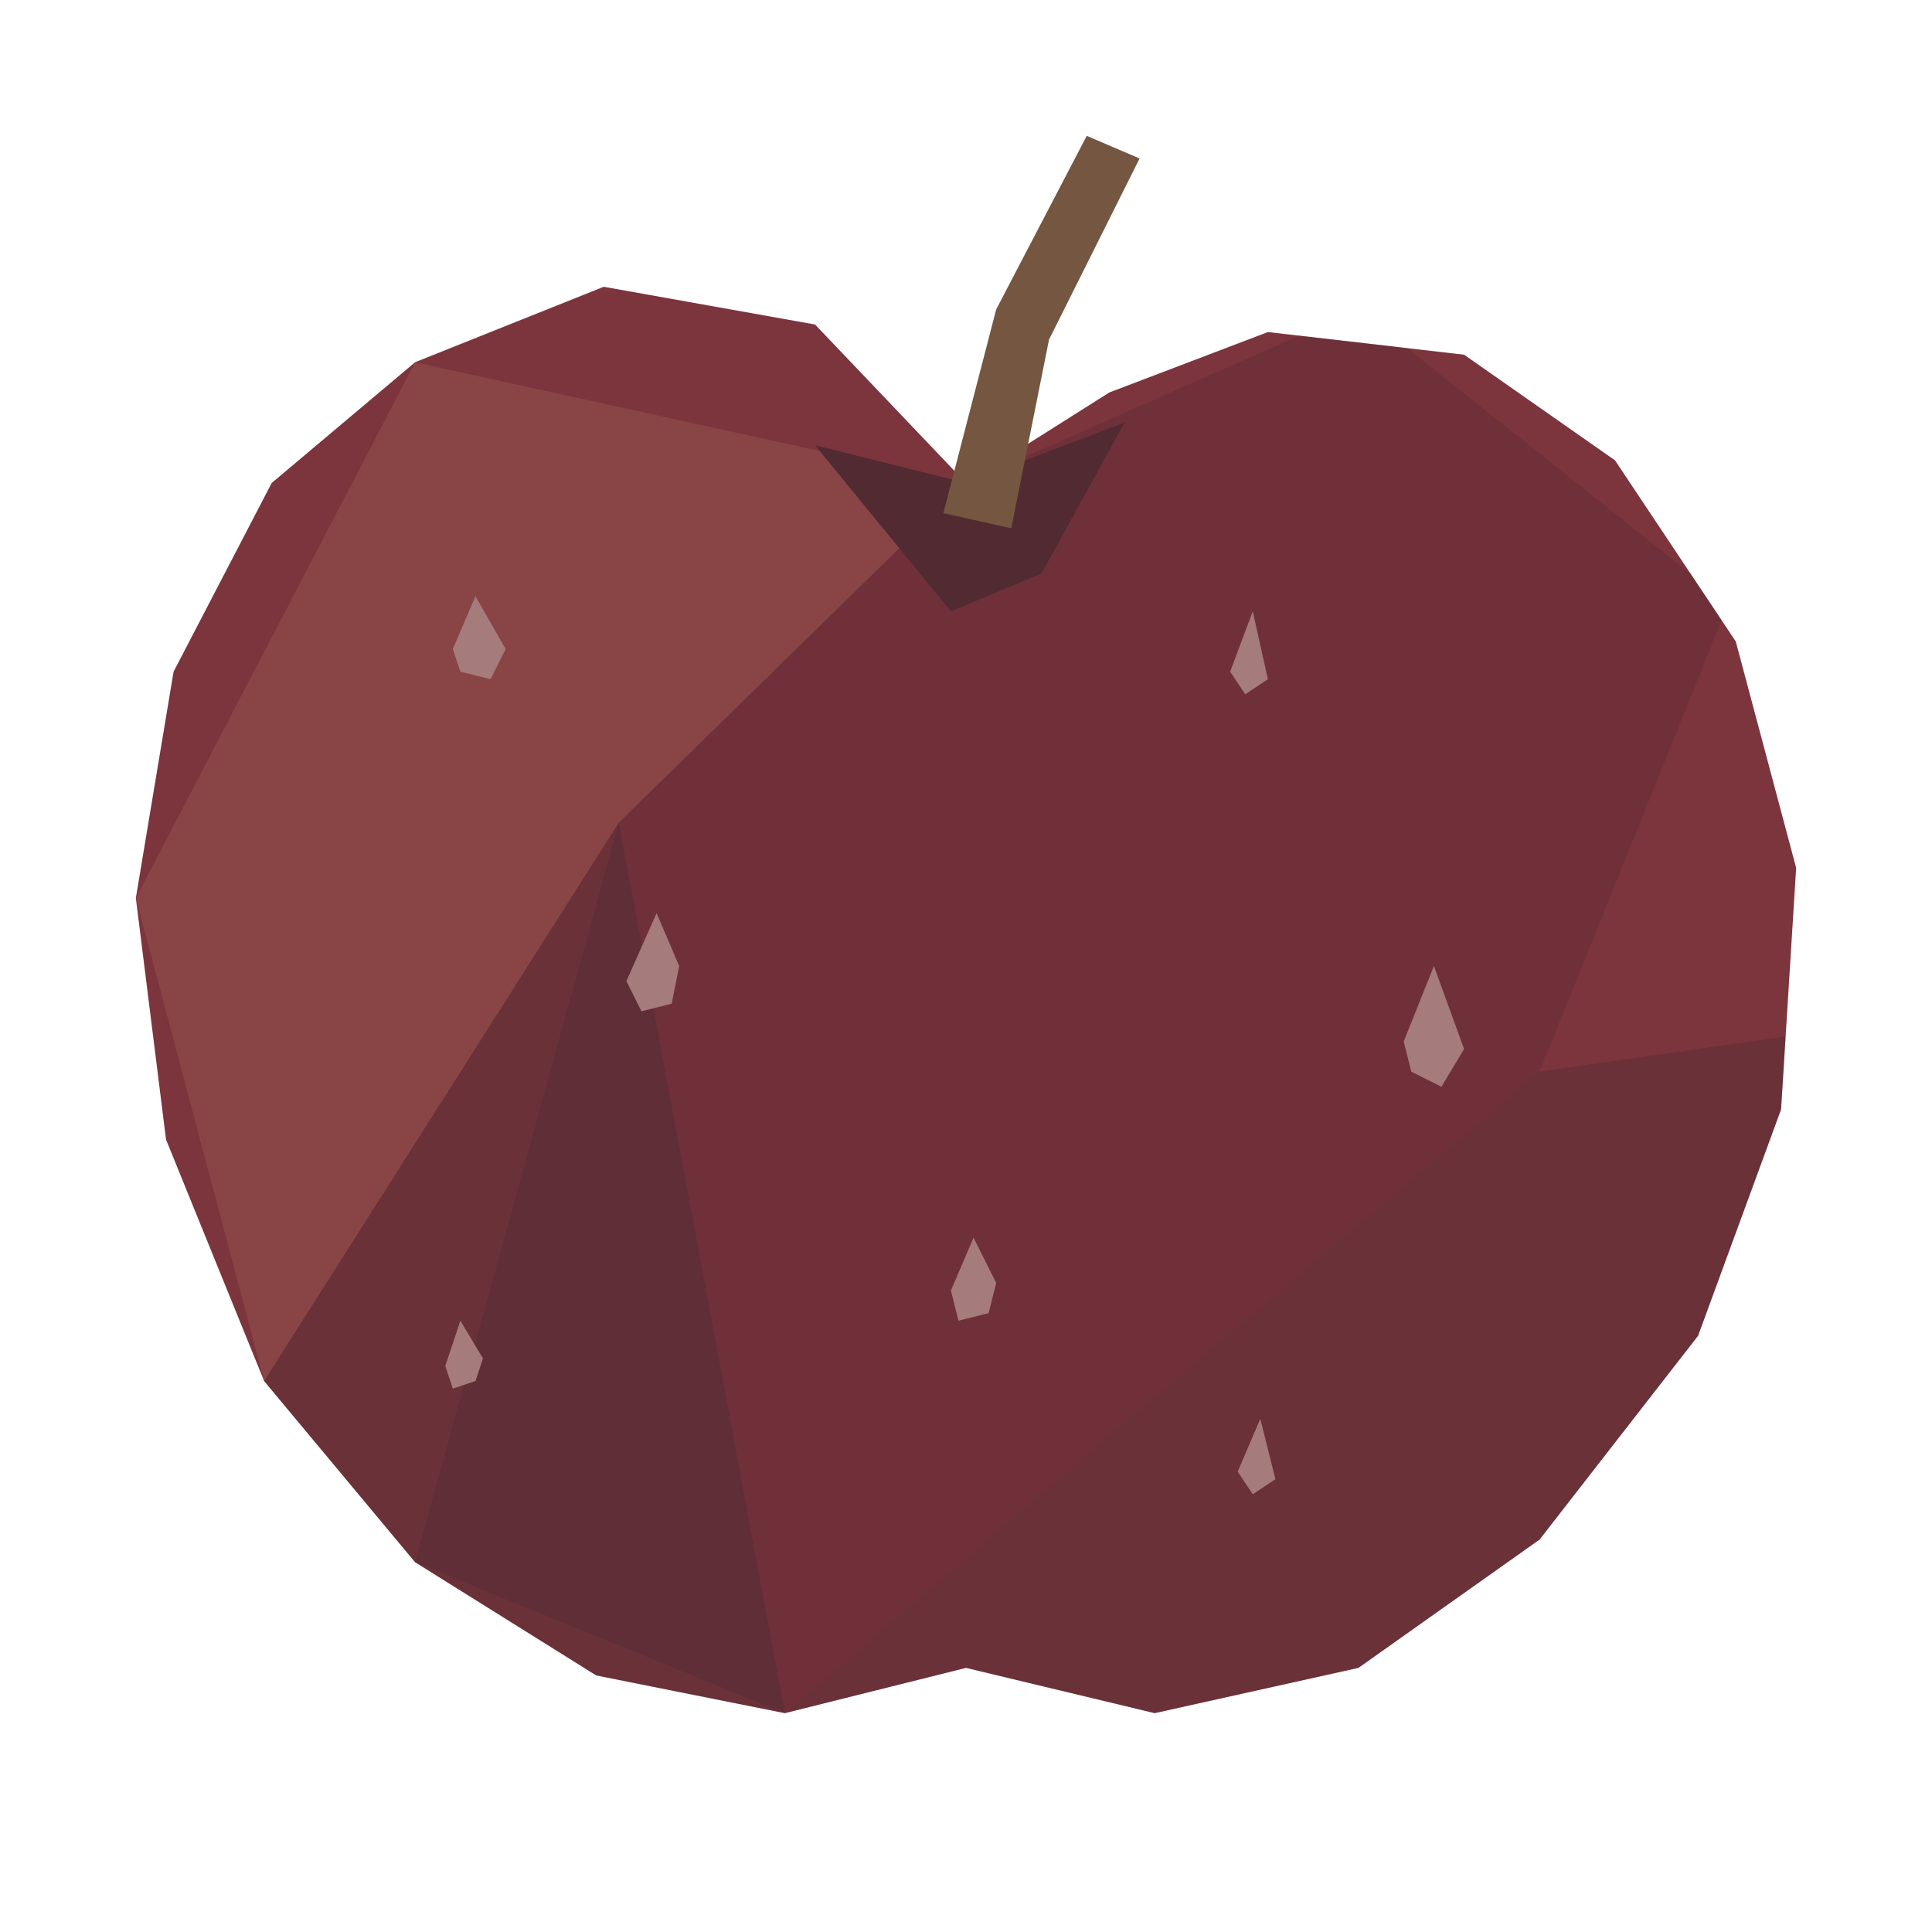
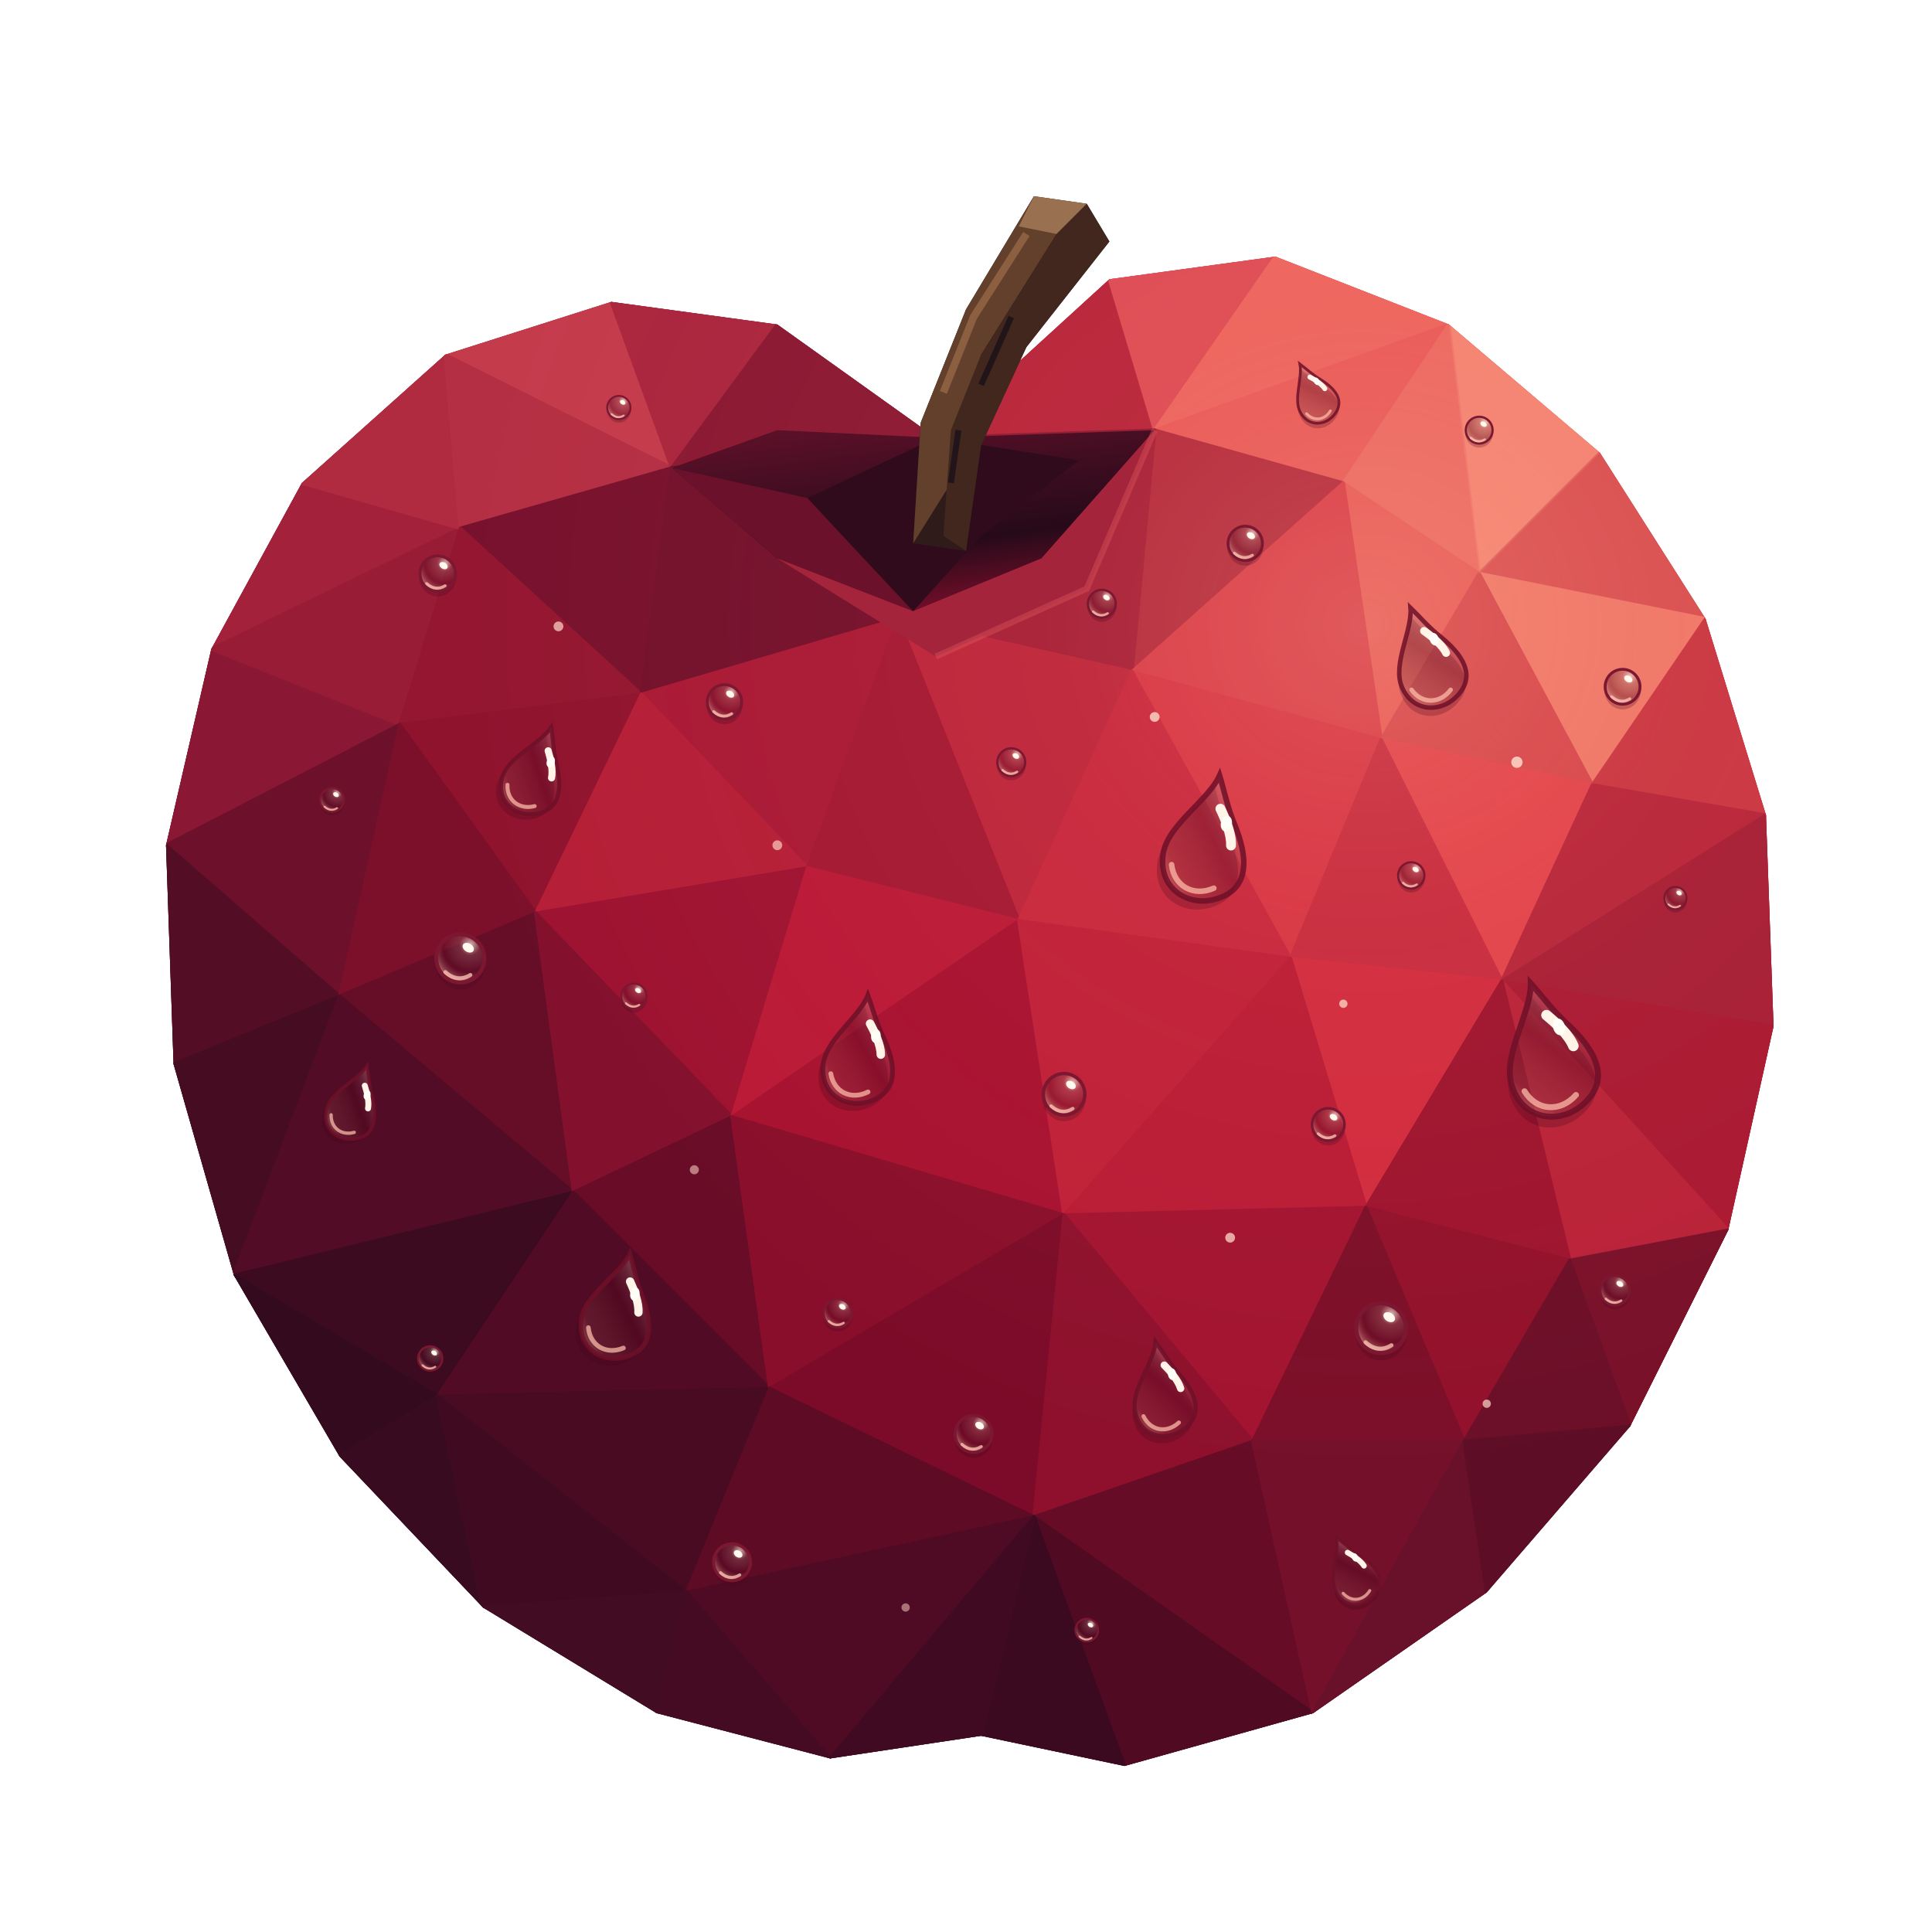
<svg xmlns="http://www.w3.org/2000/svg" viewBox="0 0 256 256">
  <defs>
-     <path id="apple" d="m128 64-20-21-28-5-25 10-19 16-13 25-5 30 4 32 13 32 20 24 24 15 25 5 24-6 25 6 27-6 24-17 21-27 11-30 2-32-8-30-16-24-20-14-26-3-21 8z" />
-     <clipPath id="shape">
-       <use href="#apple" />
+     <path id="am-body" d="M124 58 103 43 81 40 59 47 40 64 28 86 22 112 23 141 31 169 45 193 64 213 87 227 110 233 130 230 149 234 174 227 197 211 216 189 229 163 235 136 234 108 226 82 212 60 192 43 169 34 147 37Z" />
+     <clipPath id="am-clip">
+       <use href="#am-body" />
    </clipPath>
+     <radialGradient id="am-skin" cx=".74" cy=".25" r=".83">
+       <stop stop-color="#f77769" />
+       <stop offset=".28" stop-color="#cf273b" />
+       <stop offset=".64" stop-color="#900c2c" />
+       <stop offset="1" stop-color="#340c20" />
+     </radialGradient>
+     <radialGradient id="am-gloss" cx=".75" cy=".24" r=".58">
+       <stop stop-color="#ffcfac" stop-opacity=".19" />
+       <stop offset=".35" stop-color="#ff947c" stop-opacity=".06" />
+       <stop offset="1" stop-color="#ff947c" stop-opacity="0" />
+     </radialGradient>
+     <linearGradient id="am-well" x1=".25" y1="0" x2=".6" y2="1">
+       <stop stop-color="#5b1028" />
+       <stop offset=".65" stop-color="#260a19" />
+       <stop offset="1" stop-color="#790e2a" />
+     </linearGradient>
+     <linearGradient id="am-water" x1="0" y1="1" x2=".8" y2="0">
+       <stop stop-color="#ffd5c4" stop-opacity=".55" />
+       <stop offset=".23" stop-color="#f59083" stop-opacity=".12" />
+       <stop offset=".57" stop-color="#660622" stop-opacity=".16" />
+       <stop offset="1" stop-color="#ffe8dc" stop-opacity=".48" />
+     </linearGradient>
+     <radialGradient id="am-bead" cx=".7" cy=".22" r=".8">
+       <stop stop-color="#fff8ef" stop-opacity=".77" />
+       <stop offset=".27" stop-color="#ffd1be" stop-opacity=".16" />
+       <stop offset=".7" stop-color="#710a28" stop-opacity=".17" />
+       <stop offset="1" stop-color="#ffc2ac" stop-opacity=".5" />
+     </radialGradient>
+     <g id="am-drop">
+       <path d="M0-8C-.8-4.6-5.3-.6-5.1 3.1-4.9 7.4-.9 9 2.3 7.5 6.8 5.4 5.3 1.2 3.1-2.2 1.8-4.1.8-6.5 0-8Z" fill="#39061b" opacity=".24" transform="translate(-.5 1.2)" />
+       <path d="M0-8C-.8-4.6-5.3-.6-5.1 3.1-4.9 7.4-.9 9 2.3 7.5 6.8 5.4 5.3 1.2 3.1-2.2 1.8-4.1.8-6.5 0-8Z" fill="url(#am-water)" stroke="#6d1028" stroke-opacity=".85" stroke-width=".7" />
+       <path d="M-3.8 4.2C-3 6.8-.3 7.7 2 6.1" fill="none" stroke="#ffc0ac" stroke-opacity=".72" stroke-width=".7" stroke-linecap="round" />
+       <path d="M.9-3.9C1.8-2.7 2.9-1 3.1.4" fill="none" stroke="#fff4e7" stroke-width="1.25" stroke-linecap="round" />
+       <ellipse cx="2" cy="-2.2" rx=".7" ry="1" fill="#fffdf8" />
+     </g>
+     <g id="am-round">
+       <ellipse cy=".65" rx="3.5" ry="3.7" fill="#40071c" opacity=".25" />
+       <circle r="3.35" fill="url(#am-bead)" stroke="#7c1731" stroke-width=".55" />
+       <path d="M-2.1 1.9Q-.4 3.4 1.4 2.3" fill="none" stroke="#ffc7b5" stroke-opacity=".75" stroke-width=".55" stroke-linecap="round" />
+       <ellipse cx="1.1" cy="-1.5" rx=".85" ry=".6" transform="rotate(32 1.1 -1.5)" fill="#fff9ee" />
+     </g>
  </defs>
-   <use href="#apple" fill="#7c343d" />
-   <g clip-path="url(#shape)">
-     <path fill="#bd8165" opacity=".2" d="m18 119 37-71 73 16-46 45-47 74z" />
-     <path fill="#512a32" opacity=".32" d="m82 109 46-45 52-23 49 39-25 62-52 44-48 41-49-20z" />
-     <path fill="#38262b" opacity=".26" d="m35 183 47-74 22 118 48-41 52-44 35-5-11 40-22 28-26 17-27 6-25-6-24 6-25-5-24-15z" />
-     <path fill="#a57b7c" d="m63 79-3 7 1 3 4 1 2-4zm24 42-4 9 2 4 4-1 1-5zm79-40-3 8 2 3 3-2zm24 47-4 10 1 4 4 2 3-5zm-61 36-3 7 1 4 4-1 1-4zm-68 11-2 6 1 3 3-1 1-3zm106 13-3 7 2 3 3-2z" />
+   <use href="#am-body" fill="url(#am-skin)" />
+   <g clip-path="url(#am-clip)">
+     <g stroke-linejoin="round" stroke-width=".45">
+       <path fill="#8a1733" stroke="#8a1733" d="M22 112 28 86 53 96Z" />
+       <path fill="#a3213b" stroke="#a3213b" d="M28 86 40 64 61 70Z" />
+       <path fill="#991c36" stroke="#991c36" d="M28 86 61 70 53 96Z" />
+       <path fill="#b12b40" stroke="#b12b40" d="M40 64 59 47 61 70Z" />
+       <path fill="#c43b4c" stroke="#c43b4c" d="M59 47 81 40 89 62Z" />
+       <path fill="#b52f44" stroke="#b52f44" d="M59 47 89 62 61 70Z" />
+       <path fill="#aa263e" stroke="#aa263e" d="M81 40 103 43 89 62Z" />
+       <path fill="#8a1832" stroke="#8a1832" d="M103 43 124 58 89 62Z" />
+       <path fill="#77112d" stroke="#77112d" d="M61 70 89 62 85 92Z" />
+       <path fill="#941631" stroke="#941631" d="M61 70 85 92 53 96Z" />
+       <path fill="#640e27" stroke="#640e27" d="M89 62 124 58 119 82Z" />
+       <path fill="#73102b" stroke="#73102b" d="M89 62 119 82 85 92Z" />
+       <path fill="#b7243a" stroke="#b7243a" d="M124 58 147 37 153 57Z" />
+       <path fill="#dd4c55" stroke="#dd4c55" d="M147 37 169 34 153 57Z" />
+       <path fill="#ed655f" stroke="#ed655f" d="M169 34 192 43 153 57Z" />
+       <path fill="#e95b59" stroke="#e95b59" d="M192 43 178 64 153 57Z" />
+       <path fill="#f27a6c" stroke="#f27a6c" d="M192 43 212 60 196 76Z" />
+       <path fill="#ec6a62" stroke="#ec6a62" d="M192 43 196 76 178 64Z" />
+       <path fill="#d95052" stroke="#d95052" d="M212 60 226 82 196 76Z" />
+       <path fill="#b42b3d" stroke="#b42b3d" d="M153 57 178 64 150 89Z" />
+       <path fill="#8d1831" stroke="#8d1831" d="M124 58 153 57 119 82Z" />
+       <path fill="#a61f37" stroke="#a61f37" d="M153 57 150 89 119 82Z" />
+       <path fill="#e85c58" stroke="#e85c58" d="M178 64 196 76 183 98Z" />
+       <path fill="#d93e49" stroke="#d93e49" d="M150 89 178 64 183 98Z" />
+       <path fill="#f07869" stroke="#f07869" d="M196 76 226 82 211 104Z" />
+       <path fill="#d7474c" stroke="#d7474c" d="M183 98 196 76 211 104Z" />
+       <path fill="#c93642" stroke="#c93642" d="M226 82 234 108 211 104Z" />
+       <path fill="#6d102b" stroke="#6d102b" d="M22 112 53 96 45 132Z" />
+       <path fill="#530e25" stroke="#530e25" d="M22 112 45 132 23 141Z" />
+       <path fill="#90132e" stroke="#90132e" d="M53 96 85 92 71 121Z" />
+       <path fill="#7c102b" stroke="#7c102b" d="M53 96 71 121 45 132Z" />
+       <path fill="#a91935" stroke="#a91935" d="M85 92 119 82 107 115Z" />
+       <path fill="#b51e37" stroke="#b51e37" d="M85 92 107 115 71 121Z" />
+       <path fill="#bd253b" stroke="#bd253b" d="M119 82 150 89 135 122Z" />
+       <path fill="#a31832" stroke="#a31832" d="M119 82 135 122 107 115Z" />
+       <path fill="#d73544" stroke="#d73544" d="M150 89 183 98 171 127Z" />
+       <path fill="#c7273d" stroke="#c7273d" d="M150 89 171 127 135 122Z" />
+       <path fill="#e2444c" stroke="#e2444c" d="M183 98 211 104 199 130Z" />
+       <path fill="#c72b3e" stroke="#c72b3e" d="M183 98 199 130 171 127Z" />
+       <path fill="#b7253a" stroke="#b7253a" d="M211 104 234 108 199 130Z" />
+       <path fill="#a61e35" stroke="#a61e35" d="M234 108 235 136 199 130Z" />
+       <path fill="#460c22" stroke="#460c22" d="M23 141 45 132 31 169Z" />
+       <path fill="#660e28" stroke="#660e28" d="M45 132 71 121 76 158Z" />
+       <path fill="#530c25" stroke="#530c25" d="M45 132 76 158 31 169Z" />
+       <path fill="#9e1231" stroke="#9e1231" d="M71 121 107 115 97 148Z" />
+       <path fill="#83102c" stroke="#83102c" d="M71 121 97 148 76 158Z" />
+       <path fill="#ba1936" stroke="#ba1936" d="M107 115 135 122 97 148Z" />
+       <path fill="#a71130" stroke="#a71130" d="M97 148 135 122 141 161Z" />
+       <path fill="#bf2038" stroke="#bf2038" d="M135 122 171 127 141 161Z" />
+       <path fill="#d12b3e" stroke="#d12b3e" d="M171 127 199 130 181 160Z" />
+       <path fill="#b91b35" stroke="#b91b35" d="M141 161 171 127 181 160Z" />
+       <path fill="#a91932" stroke="#a91932" d="M199 130 235 136 229 163Z" />
+       <path fill="#b92238" stroke="#b92238" d="M199 130 229 163 208 167Z" />
+       <path fill="#9d132e" stroke="#9d132e" d="M181 160 199 130 208 167Z" />
+       <path fill="#3d0b20" stroke="#3d0b20" d="M31 169 76 158 58 185Z" />
+       <path fill="#340b1e" stroke="#340b1e" d="M31 169 58 185 45 193Z" />
+       <path fill="#680c27" stroke="#680c27" d="M76 158 97 148 102 184Z" />
+       <path fill="#510b24" stroke="#510b24" d="M76 158 102 184 58 185Z" />
+       <path fill="#890e2b" stroke="#890e2b" d="M97 148 141 161 102 184Z" />
+       <path fill="#a21330" stroke="#a21330" d="M141 161 181 160 166 191Z" />
+       <path fill="#7b0b28" stroke="#7b0b28" d="M102 184 141 161 137 201Z" />
+       <path fill="#8e102d" stroke="#8e102d" d="M141 161 166 191 137 201Z" />
+       <path fill="#92102b" stroke="#92102b" d="M181 160 208 167 194 191Z" />
+       <path fill="#7b0e28" stroke="#7b0e28" d="M181 160 194 191 166 191Z" />
+       <path fill="#79102a" stroke="#79102a" d="M208 167 229 163 216 189Z" />
+       <path fill="#6b0e27" stroke="#6b0e27" d="M208 167 216 189 194 191Z" />
+       <path fill="#390b20" stroke="#390b20" d="M45 193 58 185 64 213Z" />
+       <path fill="#490b22" stroke="#490b22" d="M58 185 102 184 91 211Z" />
+       <path fill="#400b21" stroke="#400b21" d="M58 185 91 211 64 213Z" />
+       <path fill="#5e0b25" stroke="#5e0b25" d="M102 184 137 201 91 211Z" />
+       <path fill="#420c22" stroke="#420c22" d="M64 213 91 211 87 227Z" />
+       <path fill="#500b24" stroke="#500b24" d="M91 211 137 201 110 233Z" />
+       <path fill="#440b22" stroke="#440b22" d="M91 211 110 233 87 227Z" />
+       <path fill="#660c27" stroke="#660c27" d="M137 201 166 191 174 227Z" />
+       <path fill="#500b23" stroke="#500b23" d="M137 201 174 227 149 234Z" />
+       <path fill="#3b0a20" stroke="#3b0a20" d="M137 201 149 234 130 230Z" />
+       <path fill="#400b22" stroke="#400b22" d="M137 201 130 230 110 233Z" />
+       <path fill="#74102a" stroke="#74102a" d="M166 191 194 191 174 227Z" />
+       <path fill="#69102a" stroke="#69102a" d="M194 191 197 211 174 227Z" />
+       <path fill="#5d0d26" stroke="#5d0d26" d="M194 191 216 189 197 211Z" />
+     </g>
+     <use href="#am-body" fill="url(#am-gloss)" />
+     <path d="m192 43 20 17-16 16Z" fill="#ffbc96" opacity=".16" />
+     <path d="m89 62 14-5 21 1 29-1-15 17-17 7-18-7Z" fill="url(#am-well)" />
+     <path d="m89 62 18 4 14 15-18-7Z" fill="#6c112b" />
+     <path d="m107 66 17-8 19 3-13 10-9 10Z" fill="#300b1c" />
+     <path d="m121 81 17-7 15-17-9 21-20 9-21-13Z" fill="#a3243b" />
+     <path d="m124 87 20-9 9-21" fill="none" stroke="#e45b60" stroke-opacity=".38" stroke-width=".8" />
+     <use href="#am-drop" transform="translate(189 87) rotate(-18) scale(.85)" />
+     <use href="#am-drop" transform="translate(160 111) rotate(11) scale(1.05)" />
+     <use href="#am-drop" transform="translate(205 139) rotate(-14) scale(1.12)" />
+     <use href="#am-drop" transform="translate(114 139) rotate(8) scale(.9)" />
+     <use href="#am-drop" transform="translate(71 102) rotate(20) scale(.75)" />
+     <use href="#am-drop" transform="translate(82 173) rotate(12) scale(.88)" />
+     <use href="#am-drop" transform="translate(154 184) rotate(-8) scale(.78)" />
+     <use href="#am-drop" transform="translate(179 208) rotate(-24) scale(.58)" />
+     <use href="#am-drop" transform="translate(47 146) rotate(19) scale(.63)" />
+     <use href="#am-drop" transform="translate(174 52) rotate(-25) scale(.52)" />
+     <use href="#am-round" transform="translate(58 76) scale(.7)" />
+     <use href="#am-round" transform="translate(82 54) scale(.46)" />
+     <use href="#am-round" transform="translate(96 93) scale(.68)" />
+     <use href="#am-round" transform="translate(44 106) scale(.47)" />
+     <use href="#am-round" transform="translate(61 127) scale(.95)" />
+     <use href="#am-round" transform="translate(84 132) scale(.5)" />
+     <use href="#am-round" transform="translate(134 101) scale(.55)" />
+     <use href="#am-round" transform="translate(146 80) scale(.55)" />
+     <use href="#am-round" transform="translate(165 72) scale(.68)" />
+     <use href="#am-round" transform="translate(196 57) scale(.53)" />
+     <use href="#am-round" transform="translate(215 91) scale(.69)" />
+     <use href="#am-round" transform="translate(187 116) scale(.52)" />
+     <use href="#am-round" transform="translate(222 119) scale(.44)" />
+     <use href="#am-round" transform="translate(141 145) scale(.82)" />
+     <use href="#am-round" transform="translate(176 149) scale(.64)" />
+     <use href="#am-round" transform="translate(183 176) scale(.98)" />
+     <use href="#am-round" transform="translate(214 171) scale(.58)" />
+     <use href="#am-round" transform="translate(111 174) scale(.56)" />
+     <use href="#am-round" transform="translate(129 190) scale(.73)" />
+     <use href="#am-round" transform="translate(57 180) scale(.48)" />
+     <use href="#am-round" transform="translate(97 207) scale(.73)" />
+     <use href="#am-round" transform="translate(144 216) scale(.45)" />
+     <g fill="#ffd9c9">
+       <circle cx="74" cy="83" r=".65" opacity=".7" />
+       <circle cx="103" cy="112" r=".65" opacity=".65" />
+       <circle cx="153" cy="95" r=".65" opacity=".8" />
+       <circle cx="201" cy="101" r=".75" opacity=".85" />
+       <circle cx="178" cy="133" r=".55" opacity=".75" />
+       <circle cx="92" cy="155" r=".6" opacity=".55" />
+       <circle cx="163" cy="164" r=".65" opacity=".75" />
+       <circle cx="197" cy="186" r=".55" opacity=".7" />
+       <circle cx="120" cy="213" r=".55" opacity=".5" />
+     </g>
  </g>
-   <path fill="#512a32" d="m108 59 20 5 21-8-11 20-12 5z" />
-   <path fill="#755640" d="m125 68 7-27 12-23 7 3-12 24-5 25z" />
+   <path d="m121 72 1-16 6-15 9-15 7 1 3 5-11 14-6 13-2 14Z" fill="#301b1b" />
+   <path d="m122 56 6-15 9-15 3 5-10 16-4 17-5 8Z" fill="#62402c" />
+   <path d="m126 57 4-10 10-16 4-4 3 5-11 14-6 13-2 14-3-2Z" fill="#42271f" />
+   <path d="m137 26 7 1-4 4-5-1Z" fill="#997050" />
+   <path d="m125 52 4-10 7-11" fill="none" stroke="#ad7951" stroke-opacity=".55" stroke-width="1" />
+   <path d="m130 51 4-9m-8 22 1-7" fill="none" stroke="#21151a" stroke-width=".8" />
</svg>
